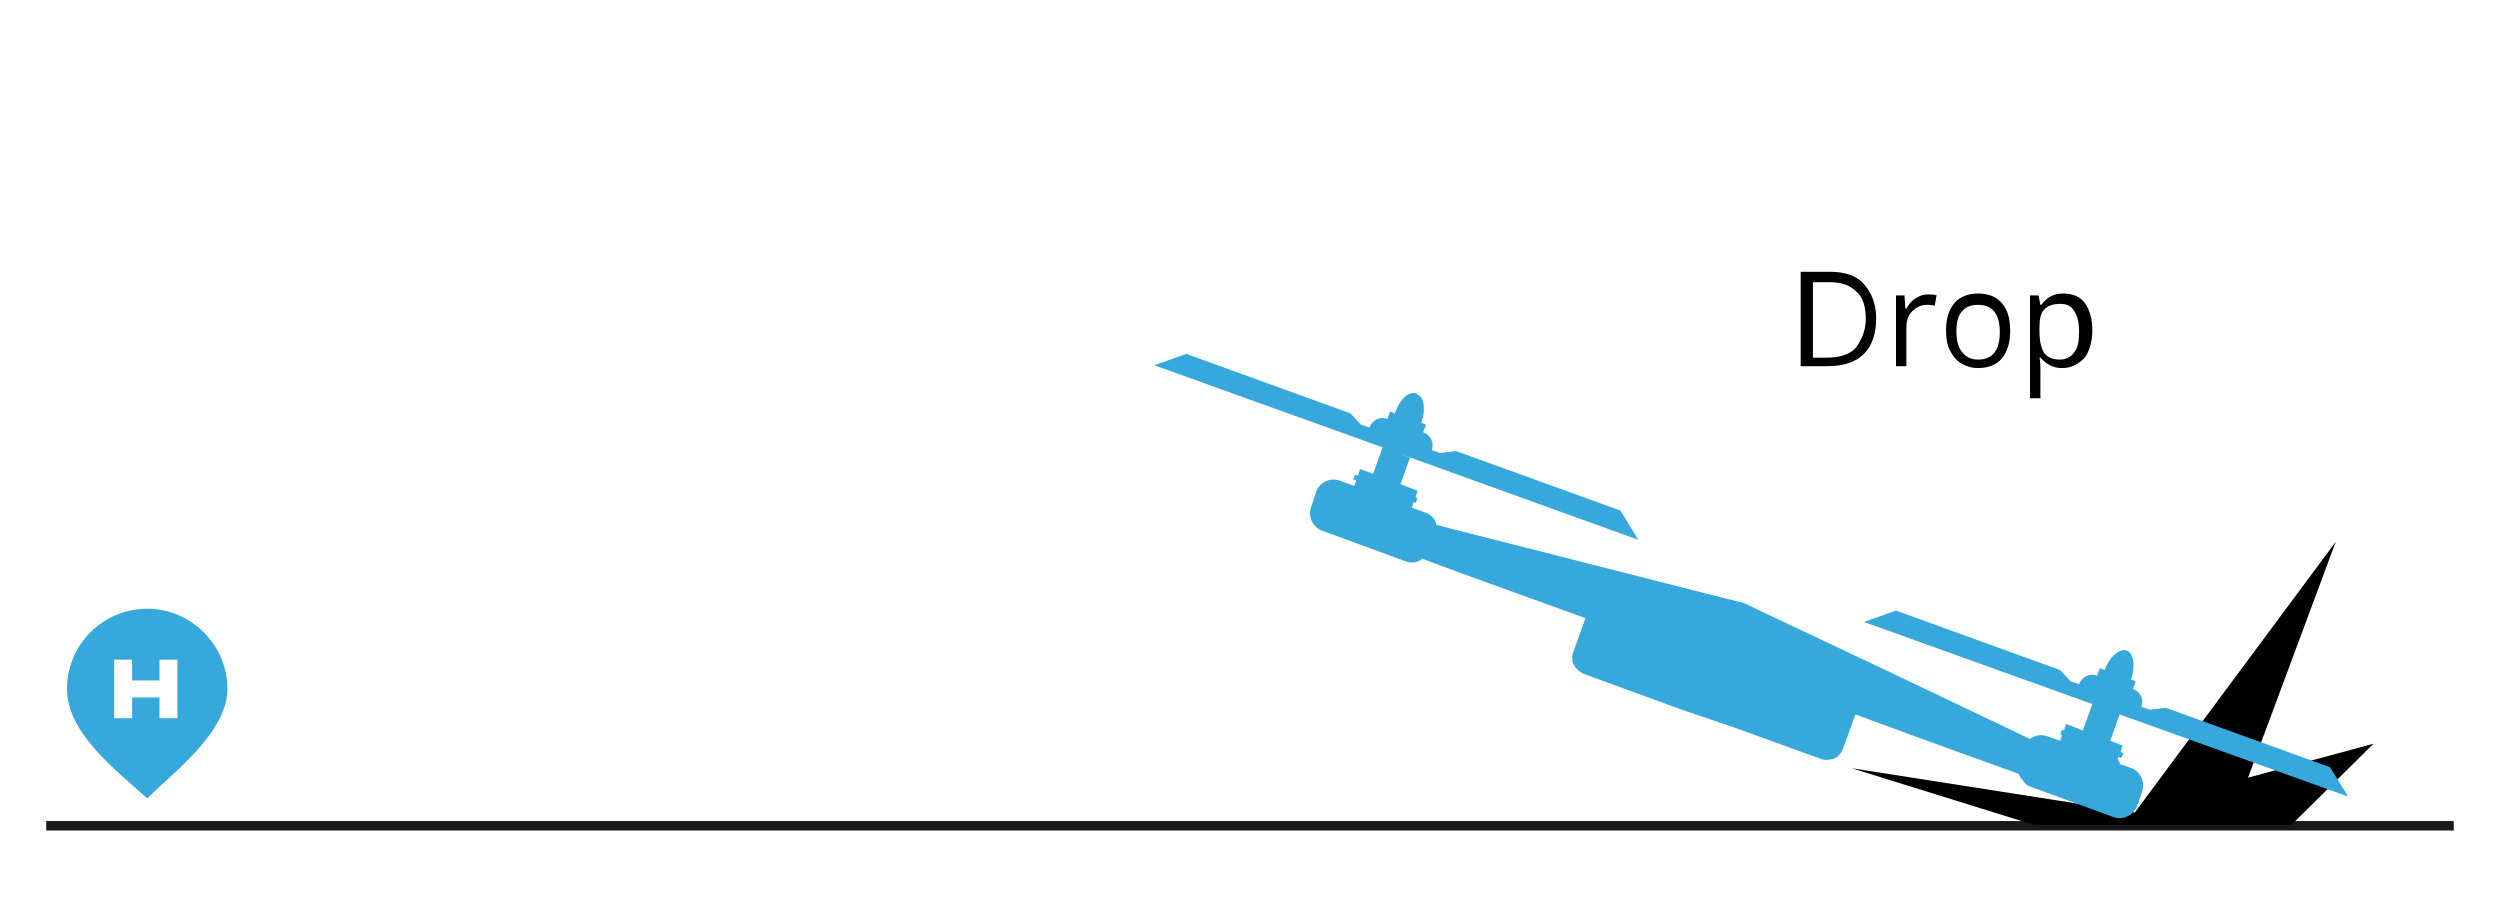
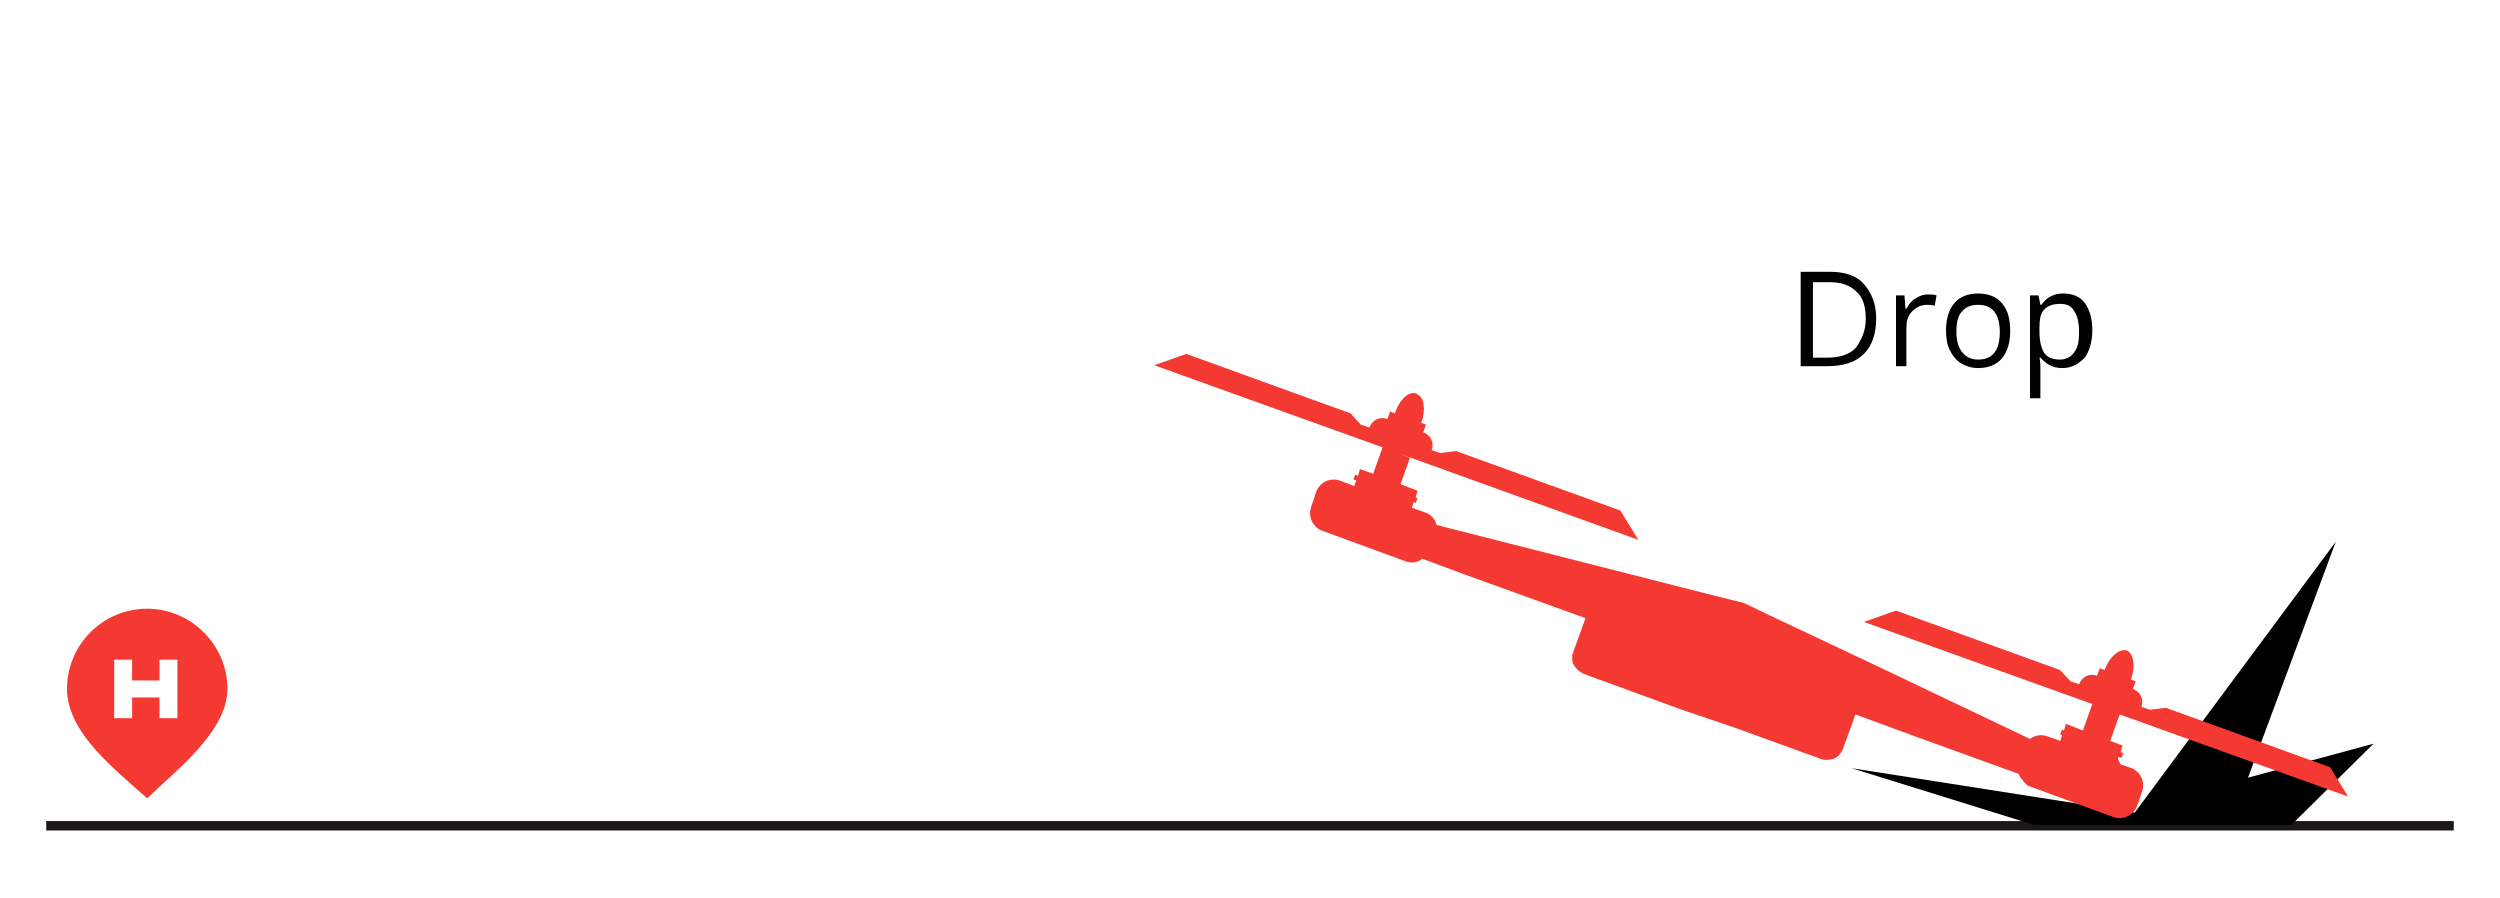
<svg xmlns="http://www.w3.org/2000/svg" version="1.1" id="Ebene_1" x="0px" y="0px" viewBox="-1117 53.9 264.9 95.1" style="enable-background:new -1117 53.9 264.9 95.1;" xml:space="preserve">
  <style type="text/css">
- 	.st0{fill:#37A8DB;}
+ 	.st0{fill:#f43933;}
	.st1{fill:none;}
	.st2{enable-background:new    ;}
	.st3{fill:none;stroke:#1B171B;stroke-miterlimit:10;}
</style>
  <g>
    <path class="st0" d="M-1101.4,118.4c-4.7,0-8.5,3.8-8.5,8.5c0,4.7,5.2,8.6,8.5,11.6c2.7-2.7,8.5-7,8.5-11.6   C-1092.9,122.2-1096.8,118.4-1101.4,118.4z M-1098.2,130h-1.9v-2.2h-2.9v2.2h-1.9v-6.2h1.9v2.2h2.9v-2.2h1.9V130z" />
    <g>
      <rect x="-927.5" y="82.1" class="st1" width="67.5" height="13.5" />
      <g class="st2">
        <path d="M-918.2,87.6c0,1.6-0.4,2.9-1.3,3.8c-0.9,0.9-2.2,1.3-3.9,1.3h-2.8v-10h3.1c1.6,0,2.8,0.4,3.6,1.3     S-918.2,86.1-918.2,87.6z M-919.3,87.7c0-1.3-0.3-2.3-1-2.9c-0.7-0.7-1.6-1-2.9-1h-1.7v8h1.4c1.4,0,2.4-0.3,3.1-1     C-919.8,90-919.3,89-919.3,87.7z" />
        <path d="M-912.7,85.1c0.3,0,0.6,0,0.9,0.1l-0.2,1.1c-0.3-0.1-0.6-0.1-0.8-0.1c-0.6,0-1.1,0.2-1.6,0.7s-0.6,1.1-0.6,1.8v4h-1.1     v-7.5h0.9l0.1,1.4h0.1c0.3-0.5,0.6-0.9,1-1.1C-913.5,85.2-913.2,85.1-912.7,85.1z" />
        <path d="M-904,89c0,1.2-0.3,2.2-0.9,2.9c-0.6,0.7-1.5,1-2.5,1c-0.7,0-1.3-0.2-1.8-0.5s-0.9-0.8-1.2-1.4c-0.3-0.6-0.4-1.3-0.4-2.1     c0-1.2,0.3-2.2,0.9-2.9c0.6-0.7,1.5-1,2.5-1s1.9,0.3,2.5,1C-904.2,86.8-904,87.8-904,89z M-909.7,89c0,1,0.2,1.7,0.6,2.2     c0.4,0.5,0.9,0.8,1.7,0.8c0.7,0,1.3-0.2,1.7-0.7c0.4-0.5,0.6-1.2,0.6-2.2s-0.2-1.7-0.6-2.2c-0.4-0.5-1-0.7-1.7-0.7     c-0.7,0-1.3,0.2-1.7,0.7C-909.5,87.3-909.7,88-909.7,89z" />
        <path d="M-898.5,92.9c-0.5,0-0.9-0.1-1.3-0.3c-0.4-0.2-0.7-0.5-1-0.8h-0.1c0.1,0.4,0.1,0.9,0.1,1.2v3.1h-1.1V85.2h0.9l0.2,1h0.1     c0.3-0.4,0.6-0.7,1-0.9c0.4-0.2,0.8-0.3,1.3-0.3c1,0,1.8,0.3,2.3,1s0.8,1.6,0.8,2.9c0,1.2-0.3,2.2-0.8,2.9     C-896.8,92.5-897.5,92.9-898.5,92.9z M-898.7,86.1c-0.8,0-1.3,0.2-1.7,0.6c-0.4,0.4-0.5,1.1-0.5,2V89c0,1.1,0.2,1.8,0.5,2.3     c0.4,0.5,0.9,0.7,1.7,0.7c0.6,0,1.2-0.3,1.5-0.8c0.4-0.5,0.5-1.2,0.5-2.2c0-0.9-0.2-1.7-0.5-2.1C-897.5,86.3-898,86.1-898.7,86.1     z" />
      </g>
      <line class="st3" x1="-1112.1" y1="141.4" x2="-857" y2="141.4" />
      <polygon points="-865.5,132.7 -878.8,136.3 -869.5,111.3 -890.8,140 -920.8,135.3 -901.5,141.3 -874.2,141.3   " />
      <path class="st0" d="M-933.2,131l9.1,3.3c0.5,0.2,0.9,0.1,1.4,0c0.5-0.2,0.8-0.6,1-1.1l1.3-3.6l6.8,2.5l10.5,3.8    c0,0.1,0,0.1,0.1,0.2c0,0.1,0.1,0.1,0.1,0.2c0,0,0,0,0,0c0,0.1,0.1,0.1,0.1,0.1c0,0,0,0.1,0.1,0.1c0,0.1,0.1,0.1,0.1,0.2    c0,0,0.1,0.1,0.1,0.1c0,0,0.1,0.1,0.1,0.1c0,0,0.1,0.1,0.1,0.1c0,0,0,0,0,0c0,0,0.1,0.1,0.1,0.1c0.1,0,0.1,0.1,0.2,0.1l9,3.3    c1,0.3,2-0.2,2.4-1.1l0.2-0.5l0.1-0.3l0.3-0.9c0.3-1-0.2-2-1.1-2.4l-1.2-0.4l-0.3-0.6l0.1-0.2l0.3,0.1l0.2-0.5l-0.3-0.1l0.2-0.7    l-1.3-0.5l0,0l1-2.8l24.2,8.7l0,0l0,0l-1.9-3.1l-17.4-6.3l-1.7,0.2l-0.9-0.3c0.3-0.8-0.1-1.6-0.9-1.9l0,0l0.3-0.8l-0.5-0.2    c0.5-1.4,0.3-2.8-0.5-3.1c0,0-0.1,0-0.1,0c-0.7-0.1-1.7,0.7-2.2,2.1l-0.5-0.2l-0.3,0.8l0,0c-0.8-0.3-1.6,0.1-1.9,0.9l-0.9-0.3    l-1.1-1.2l-17.4-6.3l-3.4,1.2l24.2,8.7l-1,2.8l-1.8-0.7l-0.2,0.7l-0.2-0.1l-0.2,0.5l0.2,0.1l-0.2,0.6l-1.4-0.5    c-0.6-0.2-1.3-0.1-1.8,0.3l-15.1-7.2l-12.7-6l-2.5-1.2l0,0l0,0l0,0l0,0l-4-1l-5.1-1.3l-22.8-5.8l-0.7-0.2l0,0    c-0.1-0.6-0.6-1.1-1.2-1.3l-1.4-0.5l0.2-0.6l0.2,0.1l0.2-0.5l-0.2-0.1l0.2-0.7l-1.8-0.7l1-2.8l-1.3-0.5l-0.2-0.1l0,0l0.2,0.1l0,0    l0,0l25.5,9.2l-1.9-3.1l-17.4-6.3l-1.7,0.2l-0.9-0.3c0.3-0.8-0.1-1.6-0.9-1.9l0,0l0.3-0.8l-0.5-0.2c0.5-1.4,0.3-2.7-0.4-3    c0,0-0.1,0-0.1-0.1c-0.8-0.3-1.8,0.6-2.3,2.1l-0.5-0.2l-0.3,0.8l0,0c-0.8-0.3-1.6,0.1-1.9,0.9l-0.9-0.3l-1.1-1.2l-17.4-6.3    l-3.4,1.2l0,0l0,0l24.2,8.7l-1,2.8l-1.4-0.5l-0.2,0.7l-0.3-0.1l-0.2,0.5l0.3,0.1l-0.2,0.6l-1.6-0.6c-1-0.3-2,0.2-2.4,1.1l-0.3,0.9    l-0.3,0.9c-0.3,1,0.2,2,1.1,2.4l9,3.3c0.6,0.2,1.3,0.1,1.7-0.3l4.3,1.6l13,4.7l-1.3,3.6c0,0.1,0,0.1-0.1,0.2c0,0,0,0.1,0,0.1    c0,0,0,0.1,0,0.1c0,0,0,0.1,0,0.1c0,0,0,0,0,0c0,0.1,0,0.1,0,0.2c0,0,0,0,0,0c0,0.1,0,0.1,0,0.2l0,0c0,0.2,0.1,0.4,0.2,0.5    c0.2,0.4,0.6,0.7,1,0.9l10.4,3.8" />
    </g>
  </g>
</svg>
